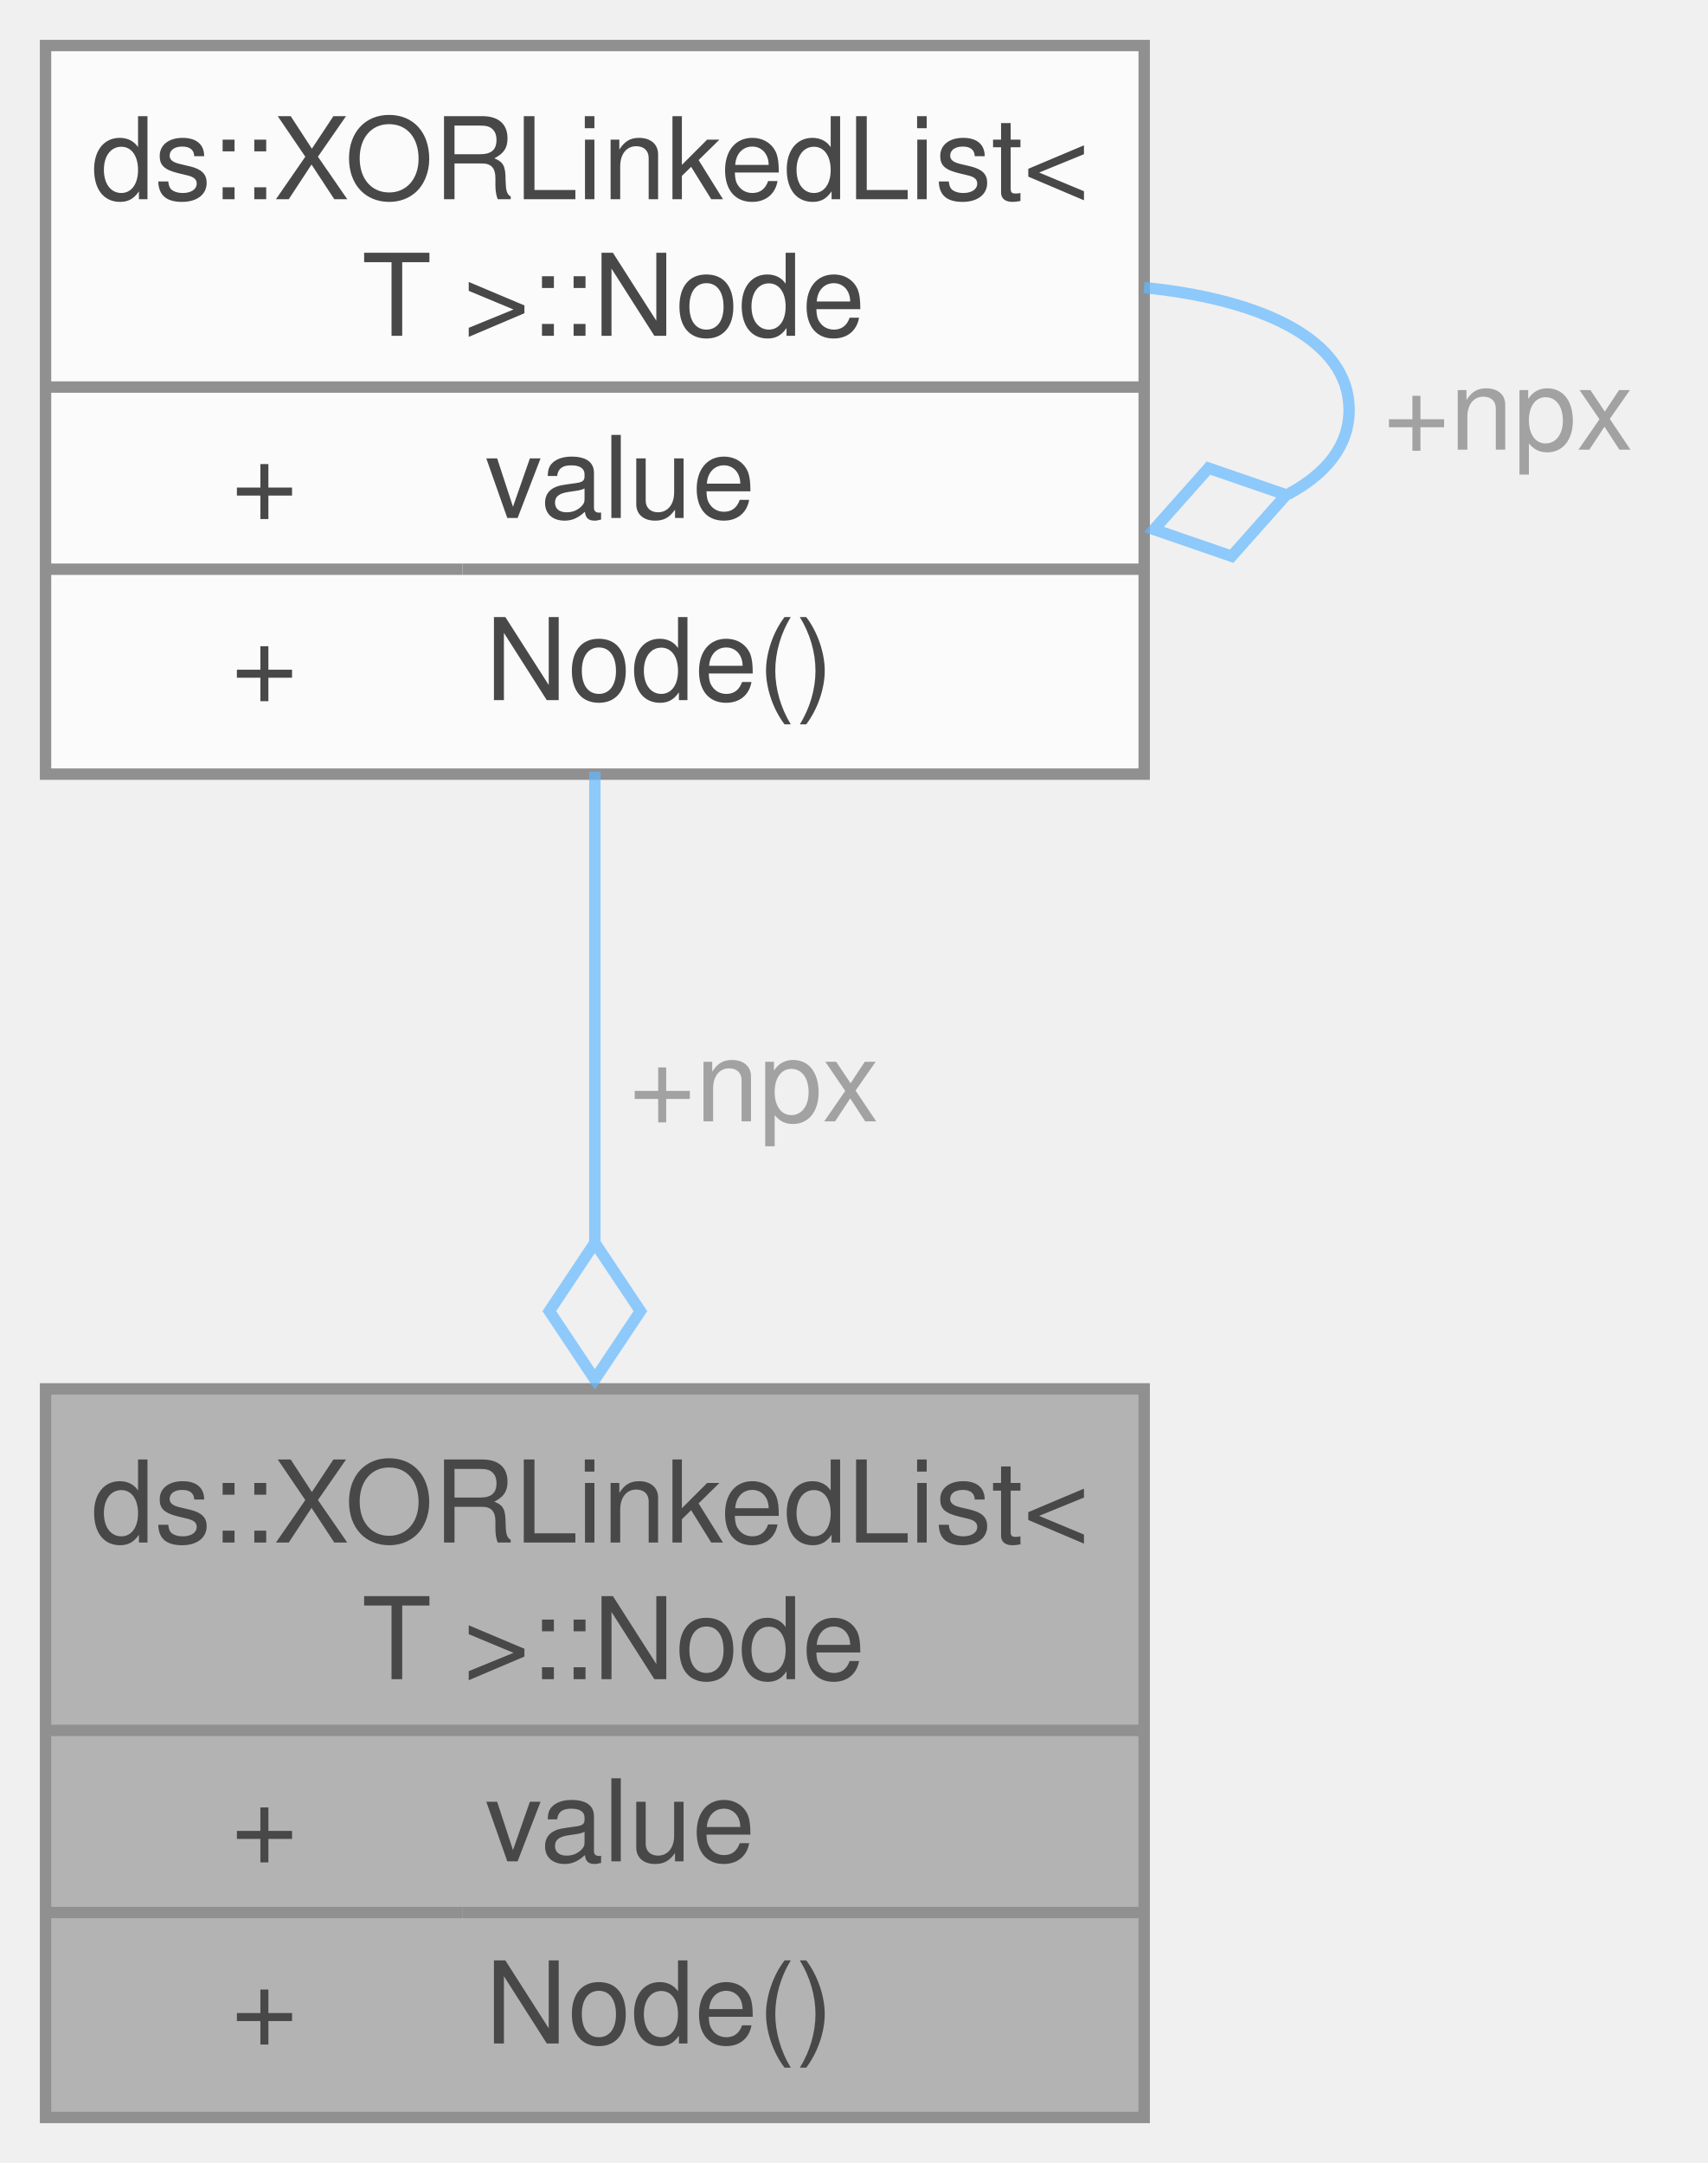
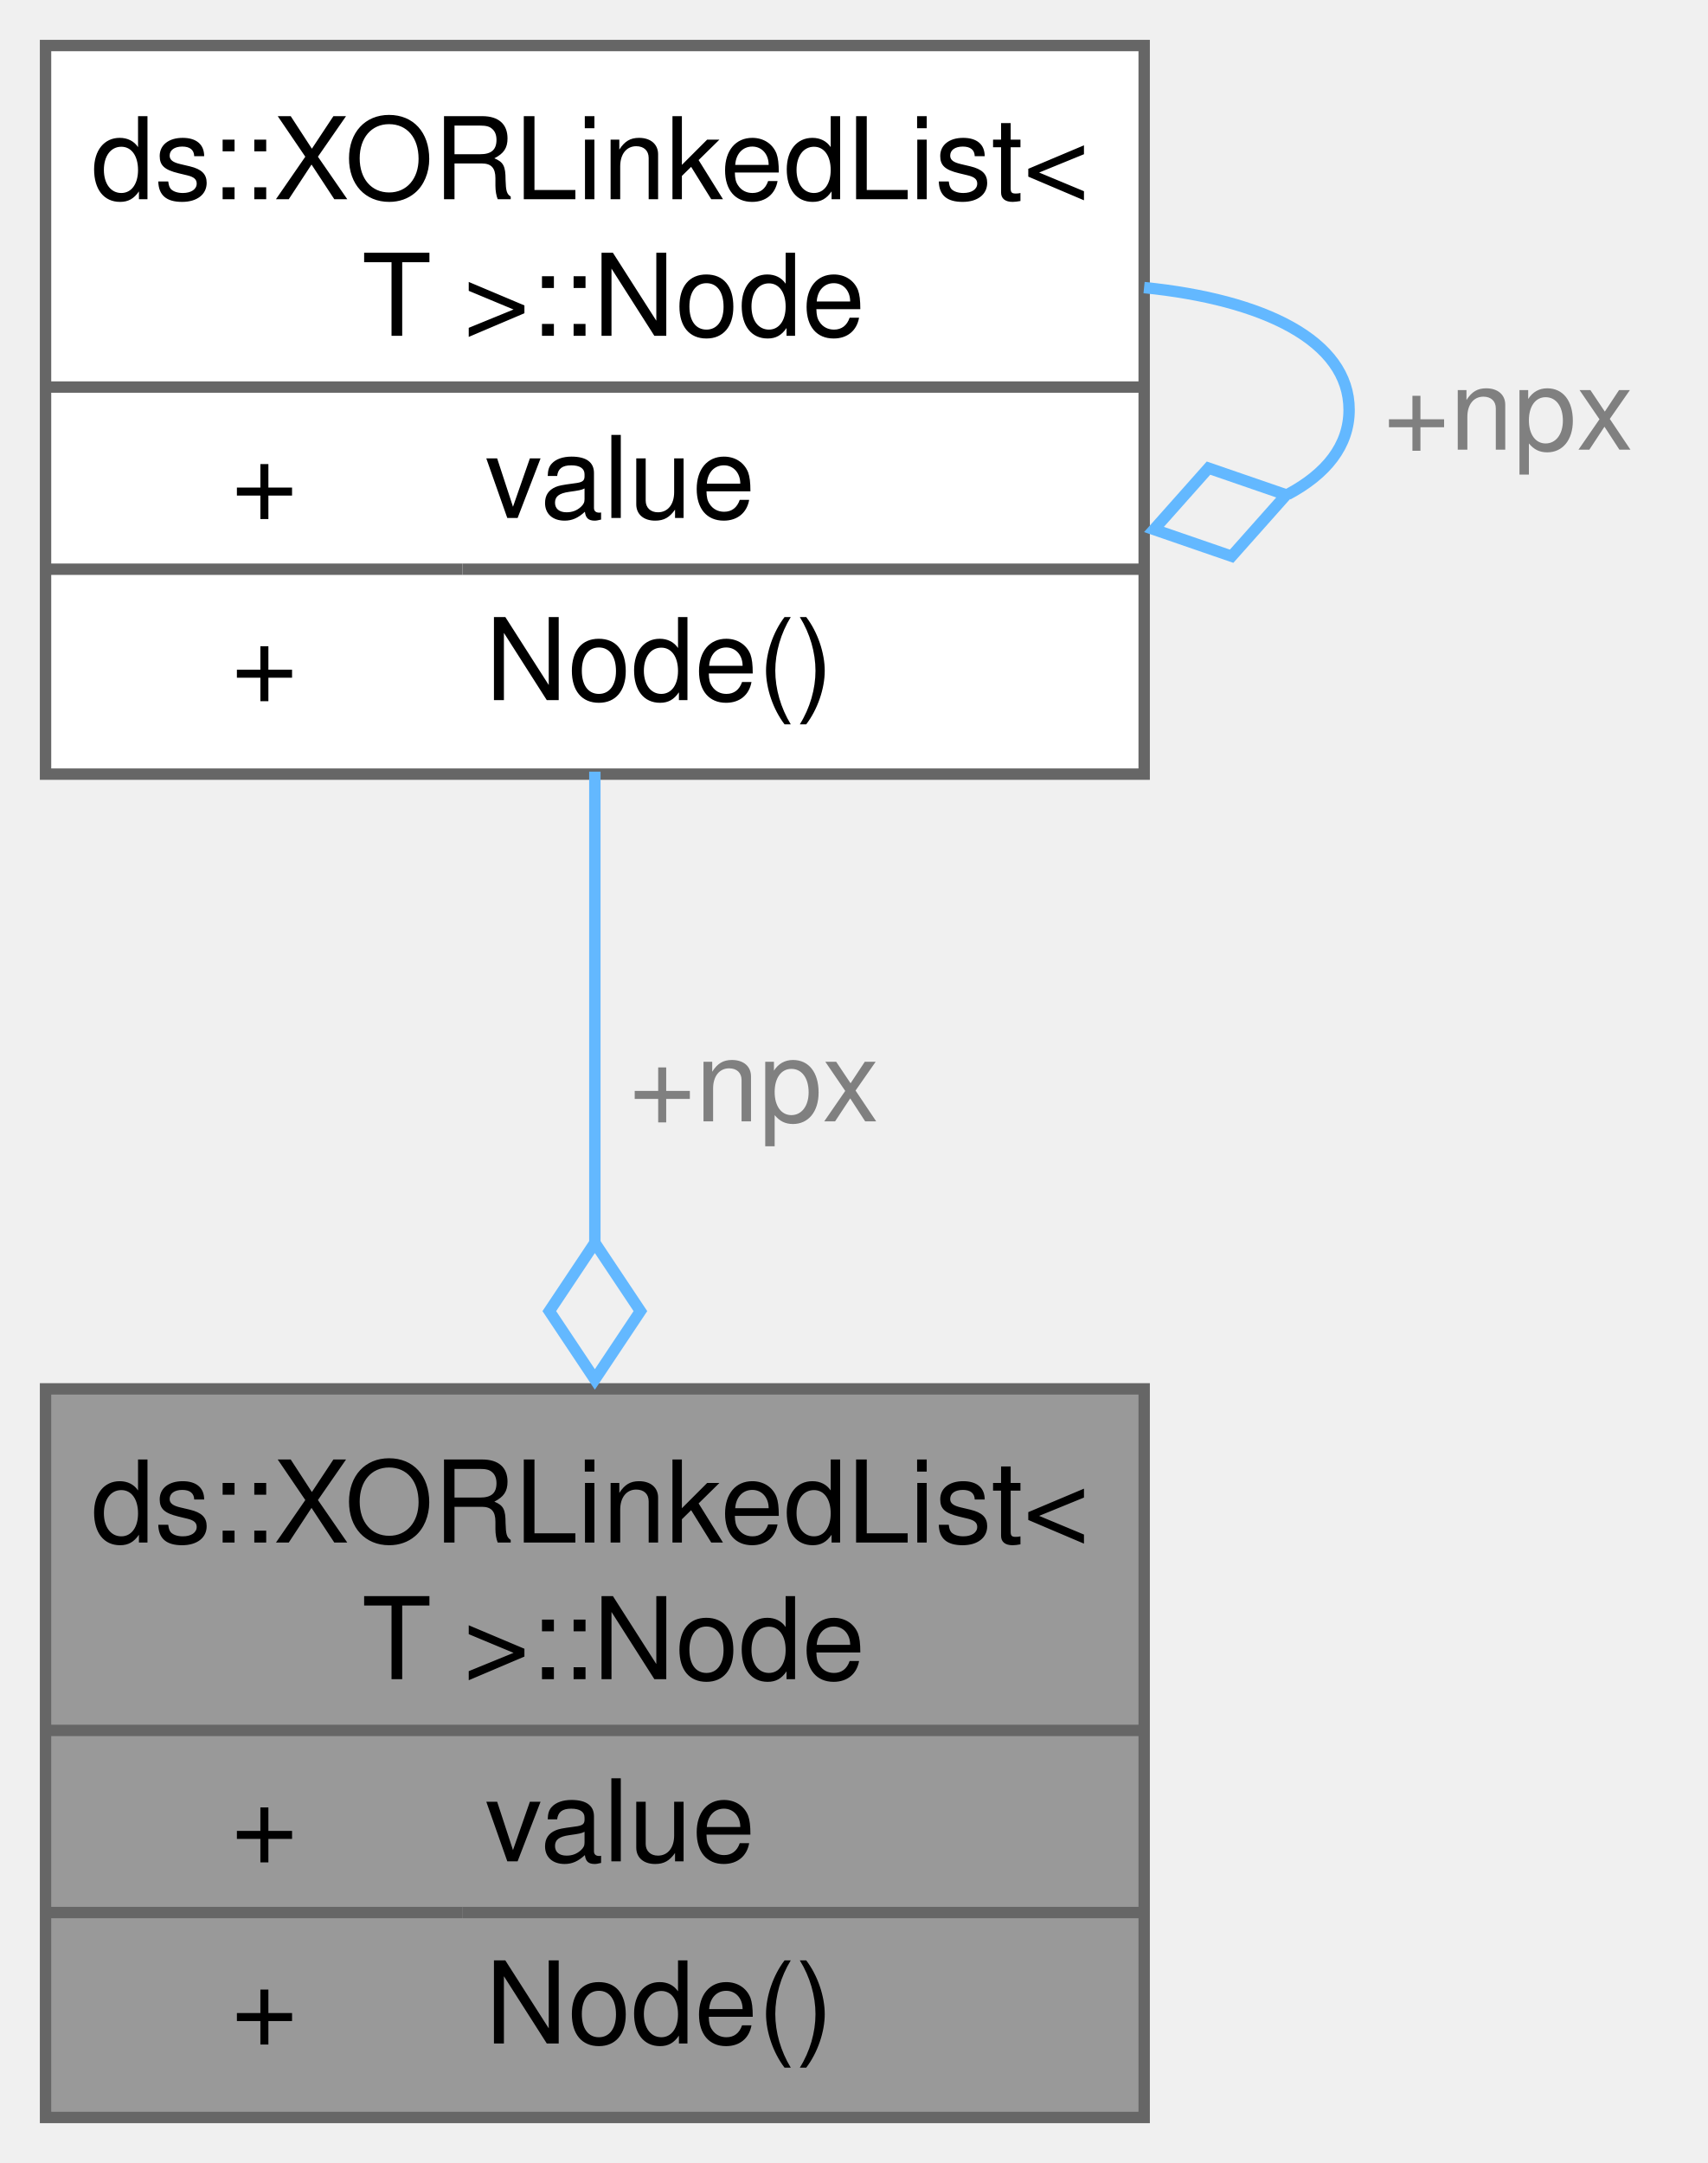
<svg xmlns="http://www.w3.org/2000/svg" xmlns:xlink="http://www.w3.org/1999/xlink" width="150pt" height="190pt" viewBox="0.00 0.00 150.00 190.00">
-   <svg id="main" version="1.1" xml:space="preserve">
-     <style type="text/css">
- .node, .edge {opacity: 0.7;}
- .node.selected, .edge.selected {opacity: 1;}
- .edge:hover path { stroke: red; }
- .edge:hover polygon { stroke: red; fill: red; }
- </style>
-     <svg id="graph" class="graph">
-       <g id="graph0" class="graph" transform="scale(1 1) rotate(0) translate(4 186)">
-         <g id="Node000001" class="node">
-           <g id="a_Node000001">
-             <a xlink:title=" ">
-               <polygon fill="#999999" stroke="none" points="96.5,-64 0,-64 0,0 96.5,0 96.5,-64" />
-               <text xml:space="preserve" text-anchor="start" x="4" y="-50.5" font-family="Helvetica,sans-Serif" font-size="10.00">ds::XORLinkedList&lt;</text>
-               <text xml:space="preserve" text-anchor="start" x="25" y="-38.5" font-family="Helvetica,sans-Serif" font-size="10.00"> T &gt;::Node</text>
-               <text xml:space="preserve" text-anchor="start" x="16.31" y="-22.5" font-family="Helvetica,sans-Serif" font-size="10.00">+</text>
-               <text xml:space="preserve" text-anchor="start" x="38.62" y="-22.5" font-family="Helvetica,sans-Serif" font-size="10.00">value</text>
-               <text xml:space="preserve" text-anchor="start" x="16.31" y="-6.5" font-family="Helvetica,sans-Serif" font-size="10.00">+</text>
-               <text xml:space="preserve" text-anchor="start" x="38.62" y="-6.5" font-family="Helvetica,sans-Serif" font-size="10.00">Node()</text>
-               <polygon fill="#666666" stroke="#666666" points="0,-34 0,-34 96.5,-34 96.5,-34 0,-34" />
-               <polygon fill="#666666" stroke="#666666" points="0,-18 0,-18 36.62,-18 36.62,-18 0,-18" />
-               <polygon fill="#666666" stroke="#666666" points="36.62,-18 36.62,-18 96.5,-18 96.5,-18 36.62,-18" />
-               <polygon fill="none" stroke="#666666" points="0,0 0,-64 96.5,-64 96.5,0 0,0" />
-             </a>
-           </g>
-         </g>
-         <g id="Node000002" class="node">
-           <g id="a_Node000002">
-             <a xlink:href="structds_1_1_x_o_r_linked_list_1_1_node.html" target="_top" xlink:title=" ">
-               <polygon fill="white" stroke="none" points="96.5,-182 0,-182 0,-118 96.5,-118 96.5,-182" />
-               <text xml:space="preserve" text-anchor="start" x="4" y="-168.5" font-family="Helvetica,sans-Serif" font-size="10.00">ds::XORLinkedList&lt;</text>
-               <text xml:space="preserve" text-anchor="start" x="25" y="-156.5" font-family="Helvetica,sans-Serif" font-size="10.00"> T &gt;::Node</text>
-               <text xml:space="preserve" text-anchor="start" x="16.31" y="-140.5" font-family="Helvetica,sans-Serif" font-size="10.00">+</text>
-               <text xml:space="preserve" text-anchor="start" x="38.62" y="-140.5" font-family="Helvetica,sans-Serif" font-size="10.00">value</text>
-               <text xml:space="preserve" text-anchor="start" x="16.31" y="-124.5" font-family="Helvetica,sans-Serif" font-size="10.00">+</text>
-               <text xml:space="preserve" text-anchor="start" x="38.62" y="-124.5" font-family="Helvetica,sans-Serif" font-size="10.00">Node()</text>
-               <polygon fill="#666666" stroke="#666666" points="0,-152 0,-152 96.5,-152 96.5,-152 0,-152" />
-               <polygon fill="#666666" stroke="#666666" points="0,-136 0,-136 36.62,-136 36.62,-136 0,-136" />
-               <polygon fill="#666666" stroke="#666666" points="36.62,-136 36.62,-136 96.5,-136 96.5,-136 36.62,-136" />
-               <polygon fill="none" stroke="#666666" points="0,-118 0,-182 96.5,-182 96.5,-118 0,-118" />
-             </a>
-           </g>
-         </g>
-         <g id="edge1_Node000001_Node000002" class="edge">
-           <g id="a_edge1_Node000001_Node000002">
-             <a xlink:title=" ">
-               <path fill="none" stroke="#63b8ff" d="M48.25,-118.22C48.25,-105.5 48.25,-90.53 48.25,-76.71" />
-               <polygon fill="none" stroke="#63b8ff" points="48.25,-76.83 44.25,-70.83 48.25,-64.83 52.25,-70.83 48.25,-76.83" />
-             </a>
-           </g>
-           <text xml:space="preserve" text-anchor="start" x="51.25" y="-87.5" font-family="Helvetica,sans-Serif" font-size="10.00" fill="grey">+npx</text>
-         </g>
-         <g id="edge2_Node000002_Node000002" class="edge">
-           <g id="a_edge2_Node000002_Node000002">
-             <a xlink:title=" ">
-               <path fill="none" stroke="#63b8ff" d="M96.49,-160.74C106.93,-159.69 114.5,-156.11 114.5,-150 114.5,-146.85 112.49,-144.37 109.11,-142.57" />
-               <polygon fill="none" stroke="#63b8ff" points="108.97,-142.53 102.15,-144.88 97.36,-139.49 104.18,-137.14 108.97,-142.53" />
-             </a>
-           </g>
-           <text xml:space="preserve" text-anchor="start" x="117.5" y="-146.5" font-family="Helvetica,sans-Serif" font-size="10.00" fill="grey">+npx</text>
-         </g>
+   <g id="graph0" class="graph" transform="scale(1 1) rotate(0) translate(4 186)">
+     <g id="Node000001" class="node">
+       <g id="a_Node000001">
+         <a xlink:title=" ">
+           <polygon fill="#999999" stroke="none" points="96.5,-64 0,-64 0,0 96.5,0 96.5,-64" />
+           <text xml:space="preserve" text-anchor="start" x="4" y="-50.5" font-family="Helvetica,sans-Serif" font-size="10.00">ds::XORLinkedList&lt;</text>
+           <text xml:space="preserve" text-anchor="start" x="25" y="-38.5" font-family="Helvetica,sans-Serif" font-size="10.00"> T &gt;::Node</text>
+           <text xml:space="preserve" text-anchor="start" x="16.31" y="-22.5" font-family="Helvetica,sans-Serif" font-size="10.00">+</text>
+           <text xml:space="preserve" text-anchor="start" x="38.62" y="-22.5" font-family="Helvetica,sans-Serif" font-size="10.00">value</text>
+           <text xml:space="preserve" text-anchor="start" x="16.31" y="-6.5" font-family="Helvetica,sans-Serif" font-size="10.00">+</text>
+           <text xml:space="preserve" text-anchor="start" x="38.62" y="-6.5" font-family="Helvetica,sans-Serif" font-size="10.00">Node()</text>
+           <polygon fill="#666666" stroke="#666666" points="0,-34 0,-34 96.5,-34 96.5,-34 0,-34" />
+           <polygon fill="#666666" stroke="#666666" points="0,-18 0,-18 36.62,-18 36.62,-18 0,-18" />
+           <polygon fill="#666666" stroke="#666666" points="36.62,-18 36.62,-18 96.5,-18 96.5,-18 36.62,-18" />
+           <polygon fill="none" stroke="#666666" points="0,0 0,-64 96.5,-64 96.5,0 0,0" />
+         </a>
      </g>
-     </svg>
-   </svg>
-   <style type="text/css">
- 
- [data-mouse-over-selected='false'] { opacity: 0.7; }
- [data-mouse-over-selected='true']  { opacity: 1.0; }
- 
- </style>
+     </g>
+     <g id="Node000002" class="node">
+       <g id="a_Node000002">
+         <a xlink:href="$structds_1_1_x_o_r_linked_list_1_1_node.html" xlink:title=" ">
+           <polygon fill="white" stroke="none" points="96.5,-182 0,-182 0,-118 96.5,-118 96.5,-182" />
+           <text xml:space="preserve" text-anchor="start" x="4" y="-168.5" font-family="Helvetica,sans-Serif" font-size="10.00">ds::XORLinkedList&lt;</text>
+           <text xml:space="preserve" text-anchor="start" x="25" y="-156.5" font-family="Helvetica,sans-Serif" font-size="10.00"> T &gt;::Node</text>
+           <text xml:space="preserve" text-anchor="start" x="16.31" y="-140.5" font-family="Helvetica,sans-Serif" font-size="10.00">+</text>
+           <text xml:space="preserve" text-anchor="start" x="38.62" y="-140.5" font-family="Helvetica,sans-Serif" font-size="10.00">value</text>
+           <text xml:space="preserve" text-anchor="start" x="16.31" y="-124.5" font-family="Helvetica,sans-Serif" font-size="10.00">+</text>
+           <text xml:space="preserve" text-anchor="start" x="38.62" y="-124.5" font-family="Helvetica,sans-Serif" font-size="10.00">Node()</text>
+           <polygon fill="#666666" stroke="#666666" points="0,-152 0,-152 96.5,-152 96.5,-152 0,-152" />
+           <polygon fill="#666666" stroke="#666666" points="0,-136 0,-136 36.62,-136 36.62,-136 0,-136" />
+           <polygon fill="#666666" stroke="#666666" points="36.62,-136 36.62,-136 96.5,-136 96.5,-136 36.62,-136" />
+           <polygon fill="none" stroke="#666666" points="0,-118 0,-182 96.5,-182 96.5,-118 0,-118" />
+         </a>
+       </g>
+     </g>
+     <g id="edge1_Node000001_Node000002" class="edge">
+       <g id="a_edge1_Node000001_Node000002">
+         <a xlink:title=" ">
+           <path fill="none" stroke="#63b8ff" d="M48.25,-118.22C48.25,-105.5 48.25,-90.53 48.25,-76.71" />
+           <polygon fill="none" stroke="#63b8ff" points="48.25,-76.83 44.25,-70.83 48.25,-64.83 52.25,-70.83 48.25,-76.83" />
+         </a>
+       </g>
+       <text xml:space="preserve" text-anchor="start" x="51.25" y="-87.5" font-family="Helvetica,sans-Serif" font-size="10.00" fill="grey">+npx</text>
+     </g>
+     <g id="edge2_Node000002_Node000002" class="edge">
+       <g id="a_edge2_Node000002_Node000002">
+         <a xlink:title=" ">
+           <path fill="none" stroke="#63b8ff" d="M96.49,-160.74C106.93,-159.69 114.5,-156.11 114.5,-150 114.5,-146.85 112.49,-144.37 109.11,-142.57" />
+           <polygon fill="none" stroke="#63b8ff" points="108.97,-142.53 102.15,-144.88 97.36,-139.49 104.18,-137.14 108.97,-142.53" />
+         </a>
+       </g>
+       <text xml:space="preserve" text-anchor="start" x="117.5" y="-146.5" font-family="Helvetica,sans-Serif" font-size="10.00" fill="grey">+npx</text>
+     </g>
+   </g>
</svg>
